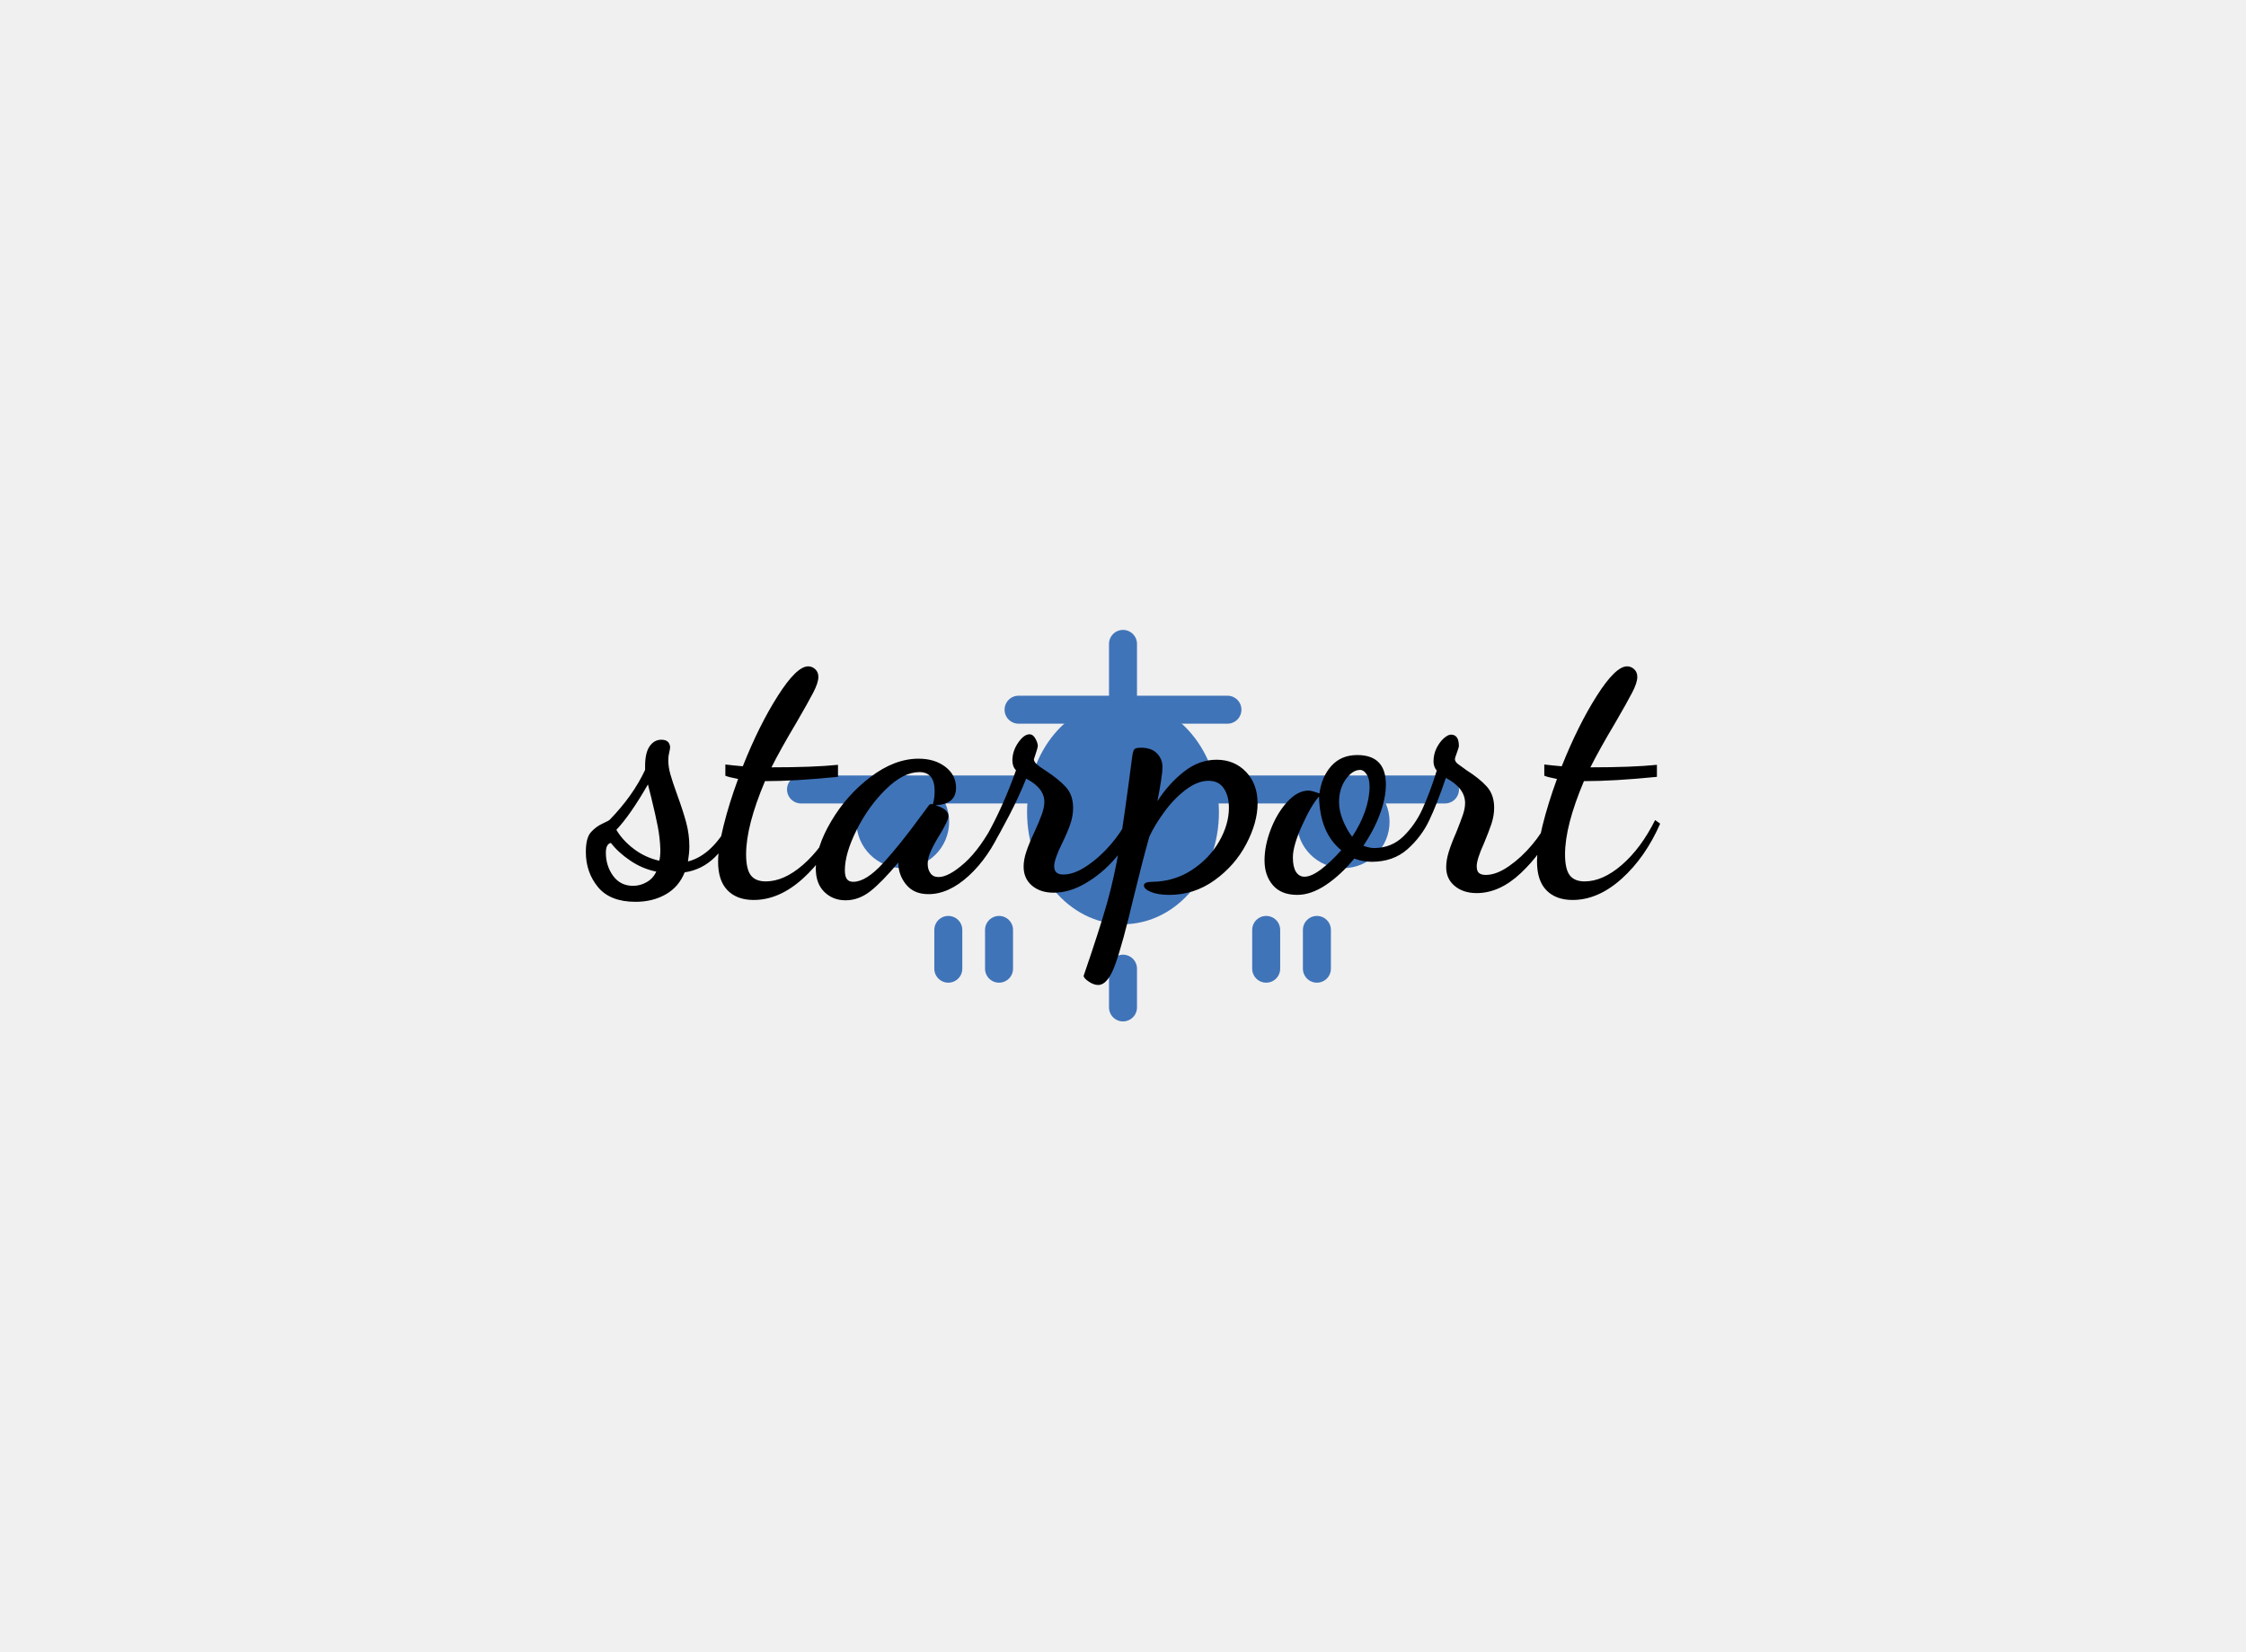
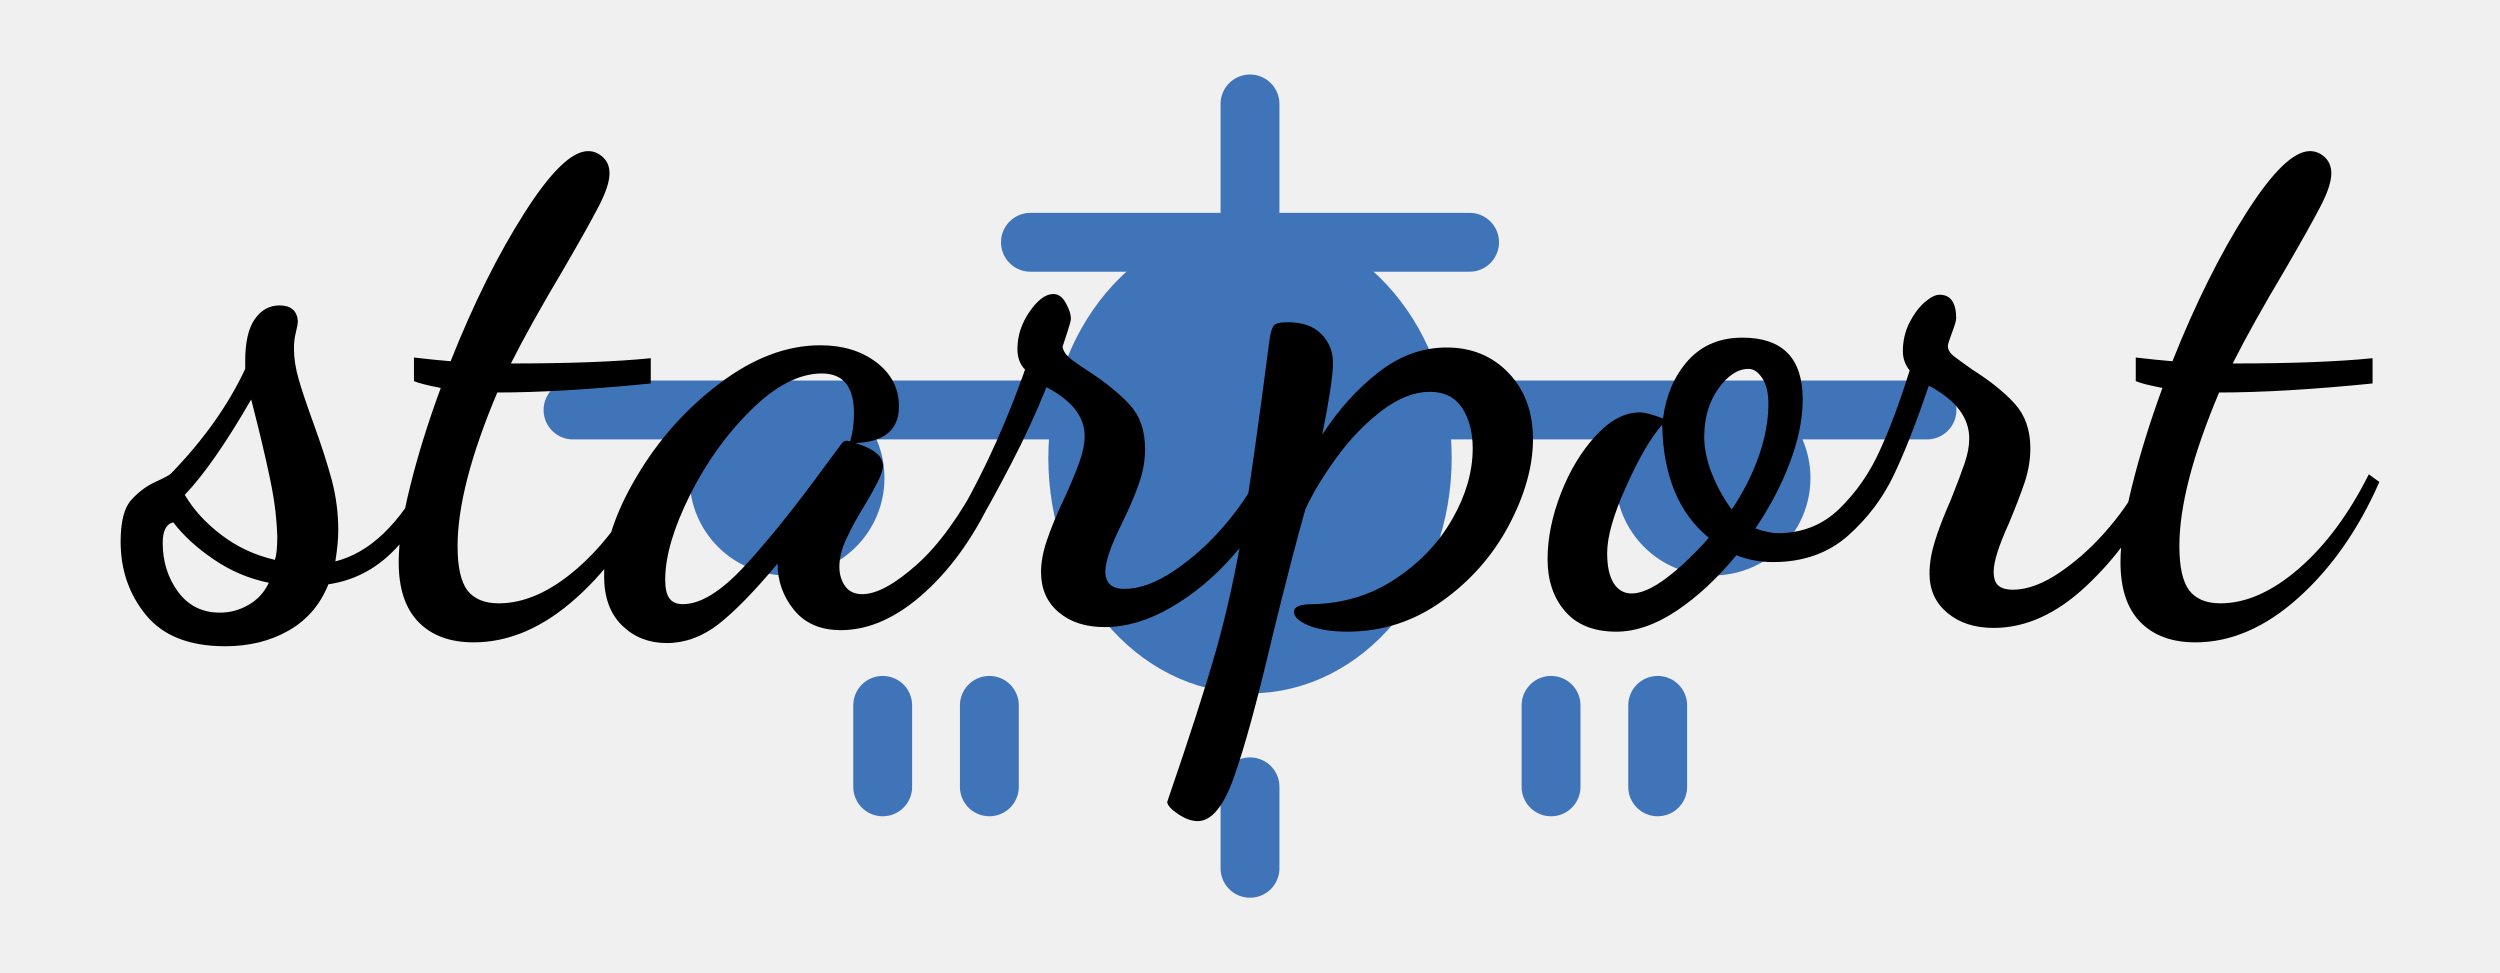
- <svg xmlns="http://www.w3.org/2000/svg" data-v-2cb57da0="" version="1.0" width="100%" height="100%" viewBox="0 0 340 250" preserveAspectRatio="xMidYMid meet" color-interpolation-filters="sRGB" style="margin: auto;">
+ <svg xmlns="http://www.w3.org/2000/svg" data-v-2cb57da0="" version="1.0" width="100%" height="100%" viewBox="80 90 180 70" preserveAspectRatio="xMidYMid meet" color-interpolation-filters="sRGB" style="margin: auto;">
  <rect data-v-2cb57da0="" x="0" y="0" width="100%" height="100%" fill="#ffffff" fill-opacity="0" class="background" />
  <rect data-v-2cb57da0="" x="0" y="0" width="100%" height="100%" fill="url(#watermark)" fill-opacity="1" class="watermarklayer" />
  <g data-v-2cb57da0="" class="iconmbgsvg" transform="translate(88.685,93.24563)">
    <g fill="#000000" hollow-target="textNormalTran">
      <g opacity="1" transform="matrix(1,0,0,1,25.065,0)">
        <g>
          <rect fill="#000000" fill-opacity="0" stroke-width="2" x="0" y="0" width="112.5" height="63.509" class="image-rect" />
          <svg filter="url(#colors8780203853)" x="0" y="0" width="112.5" height="63.509" filtersec="colorsf3980340999" class="image-svg-svg primary" style="overflow: visible;">
            <svg version="1.1" x="0px" y="0px" viewBox="-1 9.016 50 29.968" enable-background="new 0 0 48 48" xml:space="preserve">
              <g>
                <ellipse stroke="#000000" stroke-width="2" stroke-linecap="round" stroke-miterlimit="10" cx="24" cy="23.042" rx="5.852" ry="7" />
                <line stroke="#000000" stroke-width="2" stroke-linecap="round" stroke-miterlimit="10" x1="23.557" y1="21.414" x2="24.443" y2="21.414" />
                <line stroke="#000000" stroke-width="2" stroke-linecap="round" stroke-miterlimit="10" x1="1" y1="21.414" x2="18.148" y2="21.414" />
                <circle stroke="#000000" stroke-width="2" stroke-linecap="round" stroke-miterlimit="10" cx="8.27" cy="23.725" r="2.311" />
                <line stroke="#000000" stroke-width="2" stroke-linecap="round" stroke-miterlimit="10" x1="47" y1="21.414" x2="29.852" y2="21.414" />
                <circle stroke="#000000" stroke-width="2" stroke-linecap="round" stroke-miterlimit="10" cx="39.73" cy="23.725" r="2.311" />
                <line stroke="#000000" stroke-width="2" stroke-linecap="round" stroke-miterlimit="10" x1="24" y1="11.016" x2="24" y2="15.716" />
                <line stroke="#000000" stroke-width="2" stroke-linecap="round" stroke-miterlimit="10" x1="16.54" y1="15.716" x2="31.46" y2="15.716" />
                <line stroke="#000000" stroke-width="2" stroke-linecap="round" stroke-miterlimit="10" x1="24" y1="34.217" x2="24" y2="36.984" />
                <line stroke="#000000" stroke-width="2" stroke-linecap="round" stroke-miterlimit="10" x1="11.521" y1="31.449" x2="11.521" y2="34.217" />
                <line stroke="#000000" stroke-width="2" stroke-linecap="round" stroke-miterlimit="10" x1="15.145" y1="31.449" x2="15.145" y2="34.217" />
                <line stroke="#000000" stroke-width="2" stroke-linecap="round" stroke-miterlimit="10" x1="34.228" y1="31.449" x2="34.228" y2="34.217" />
                <line stroke="#000000" stroke-width="2" stroke-linecap="round" stroke-miterlimit="10" x1="37.851" y1="31.449" x2="37.851" y2="34.217" />
              </g>
            </svg>
          </svg>
          <defs>
            <filter id="colors8780203853">
              <feColorMatrix type="matrix" values="0 0 0 0 0.25  0 0 0 0 0.453  0 0 0 0 0.727  0 0 0 1 0" class="icon-fecolormatrix" />
            </filter>
            <filter id="colorsf3980340999">
              <feColorMatrix type="matrix" values="0 0 0 0 0.996  0 0 0 0 0.996  0 0 0 0 0.996  0 0 0 1 0" class="icon-fecolormatrix" />
            </filter>
            <filter id="colorsb9434022254">
              <feColorMatrix type="matrix" values="0 0 0 0 0  0 0 0 0 0  0 0 0 0 0  0 0 0 1 0" class="icon-fecolormatrix" />
            </filter>
          </defs>
        </g>
      </g>
      <g transform="translate(0,7.634367)">
        <g data-gra="path-name" fill-rule="" class="tp-name" opacity="1" transform="matrix(1,0,0,1,0,0)">
          <g transform="scale(1)">
            <g>
              <path d="M6.43 2.81Q2.58 2.81 0.74 0.58-1.1-1.65-1.1-4.73L-1.1-4.73Q-1.1-6.88-0.33-7.73 0.44-8.58 1.4-9.02 2.37-9.46 2.53-9.63L2.53-9.63Q6.05-13.26 7.87-17.16L7.87-17.16 7.87-17.71Q7.87-19.75 8.55-20.73 9.24-21.73 10.34-21.73L10.34-21.73Q11.55-21.73 11.66-20.63L11.66-20.63Q11.66-20.35 11.52-19.8 11.38-19.25 11.38-18.64L11.38-18.64Q11.38-17.6 11.71-16.45 12.04-15.29 12.76-13.31L12.76-13.31Q13.64-10.89 14.11-9.13 14.57-7.37 14.57-5.55L14.57-5.55Q14.57-4.62 14.36-3.3L14.36-3.3Q18.09-4.24 20.84-9.52L20.84-9.52 21.5-9.02Q20.41-5.88 18.45-3.96 16.5-2.04 13.86-1.65L13.86-1.65Q12.98 0.55 11 1.68 9.02 2.81 6.43 2.81L6.43 2.81ZM10.01-3.41Q10.18-3.9 10.18-5.12L10.18-5.12Q10.12-6.88 9.79-8.58 9.46-10.29 8.8-12.98L8.8-12.98 8.3-14.96Q5.61-10.29 3.52-8.09L3.52-8.09Q4.46-6.49 6.16-5.2 7.87-3.9 10.01-3.41L10.01-3.41ZM6.05 0.39Q7.15 0.39 8.11-0.17 9.07-0.71 9.57-1.76L9.57-1.76Q7.42-2.2 5.61-3.44 3.79-4.67 2.69-6.11L2.69-6.11Q1.93-5.94 1.93-4.62L1.93-4.62Q1.93-2.64 3.02-1.13 4.13 0.39 6.05 0.39L6.05 0.39ZM24.31 2.53Q21.78 2.53 20.35 1.07 18.92-0.39 18.92-3.25L18.92-3.25Q18.92-5.39 19.75-8.72 20.57-12.04 21.95-15.79L21.95-15.79Q20.52-16.06 20.02-16.28L20.02-16.28 20.02-17.98Q21.34-17.82 22.66-17.71L22.66-17.71Q25.13-23.93 27.97-28.38 30.8-32.84 32.56-32.84L32.56-32.84Q33.16-32.84 33.63-32.4 34.1-31.96 34.1-31.24L34.1-31.24Q34.1-30.36 33.33-28.88 32.56-27.39 30.8-24.36L30.8-24.36Q28.38-20.3 27-17.55L27-17.55Q33.33-17.55 37.07-17.93L37.07-17.93 37.07-16.11Q30.58-15.46 26.02-15.46L26.02-15.46Q23.16-8.69 23.16-4.4L23.16-4.4Q23.16-2.15 23.87-1.21 24.59-0.28 26.13-0.28L26.13-0.28Q28.88-0.28 31.76-2.78 34.65-5.28 36.8-9.57L36.8-9.57 37.56-9.02Q35.31-3.9 31.73-0.69 28.16 2.53 24.31 2.53L24.31 2.53ZM38.22 2.58Q36.3 2.58 35.01 1.32 33.71 0.06 33.71-2.25L33.71-2.25Q33.71-5.45 36.05-9.4 38.39-13.37 42.02-16.11 45.65-18.86 49.28-18.86L49.28-18.86Q51.7-18.86 53.32-17.63 54.94-16.39 54.94-14.46L54.94-14.46Q54.94-11.94 51.81-11.82L51.81-11.82Q53.79-11.22 53.79-10.18L53.79-10.18Q53.79-9.79 53.41-9.02 53.02-8.25 52.52-7.42L52.52-7.42Q51.64-6 51.15-4.92 50.65-3.85 50.65-2.92L50.65-2.92Q50.65-2.09 51.07-1.51 51.48-0.94 52.3-0.94L52.3-0.94Q53.84-0.94 56.24-3.08 58.63-5.22 60.88-9.52L60.88-9.52 61.93-8.47Q59.89-3.9 56.87-1.13 53.84 1.65 50.76 1.65L50.76 1.65Q48.56 1.65 47.38 0.19 46.2-1.26 46.2-3.14L46.2-3.14Q43.72-0.17 41.96 1.21 40.2 2.58 38.22 2.58L38.22 2.58ZM39.38-0.22Q41.3-0.22 43.86-3 46.42-5.78 49.66-10.23L49.66-10.23 50.76-11.71Q50.93-11.99 51.2-11.99L51.2-11.99 51.42-11.94Q51.7-12.81 51.7-13.97L51.7-13.97Q51.7-16.83 49.39-16.83L49.39-16.83Q46.97-16.83 44.33-14.24 41.69-11.66 39.9-8.09 38.11-4.51 38.11-1.98L38.11-1.98Q38.11-1.04 38.42-0.63 38.72-0.22 39.38-0.22L39.38-0.22ZM69.74 1.43Q67.7 1.43 66.44 0.36 65.17-0.71 65.17-2.53L65.17-2.53Q65.17-3.58 65.59-4.81 66-6.05 66.83-7.81L66.83-7.81Q67.54-9.35 67.92-10.42 68.31-11.49 68.31-12.32L68.31-12.32Q68.31-14.41 65.56-15.84L65.56-15.84Q64.46-13.09 63-10.29 61.54-7.48 60.39-5.55L60.39-5.55 59.56-7.15Q62.09-11.66 64.02-17.11L64.02-17.11Q63.47-17.66 63.47-18.59L63.47-18.59Q63.47-20.02 64.35-21.29 65.23-22.55 66.05-22.55L66.05-22.55Q66.61-22.55 66.96-21.89 67.32-21.23 67.32-20.79L67.32-20.79Q67.32-20.57 67.07-19.83 66.83-19.09 66.72-18.75L66.72-18.75Q66.77-18.37 67.16-18.01 67.54-17.66 68.58-17L68.58-17Q70.51-15.73 71.58-14.55 72.66-13.37 72.66-11.38L72.66-11.38Q72.66-10.18 72.24-8.96 71.83-7.75 71-6.05L71-6.05Q69.8-3.63 69.8-2.58L69.8-2.58Q69.8-1.32 71.17-1.32L71.17-1.32Q72.82-1.32 74.77-2.64 76.72-3.96 78.35-5.86 79.97-7.75 80.74-9.4L80.74-9.4 82.06-8.42Q80.96-5.94 78.98-3.69 77-1.43 74.55 0 72.11 1.43 69.74 1.43L69.74 1.43ZM76.45 15.4Q75.79 15.4 75.05 14.9 74.31 14.41 74.25 14.03L74.25 14.03Q76.67 6.99 77.8 3 78.92-0.99 79.67-5.47 80.41-9.96 81.62-19.25L81.62-19.25Q81.73-20.02 81.92-20.27 82.11-20.52 82.94-20.52L82.94-20.52Q84.53-20.52 85.36-19.66 86.19-18.81 86.19-17.6L86.19-17.6Q86.19-16.28 85.42-12.43L85.42-12.43Q87.17-15.13 89.46-16.91 91.74-18.7 94.38-18.7L94.38-18.7Q97.08-18.7 98.84-16.86 100.59-15.02 100.59-12.1L100.59-12.1Q100.59-9.19 98.86-5.91 97.13-2.64 94.05-0.44 90.97 1.76 87.23 1.76L87.23 1.76Q85.53 1.76 84.45 1.32 83.38 0.88 83.38 0.33L83.38 0.33Q83.38-0.22 84.7-0.22L84.7-0.22Q88-0.28 90.64-2.01 93.28-3.74 94.77-6.33 96.25-8.91 96.25-11.44L96.25-11.44Q96.25-13.2 95.48-14.36 94.71-15.51 93.17-15.51L93.17-15.51Q91.47-15.51 89.65-14.11 87.84-12.71 86.41-10.72 84.97-8.74 84.2-7.04L84.2-7.04Q83.27-3.79 81.78 2.31L81.78 2.31Q80.19 9.07 79.06 12.24 77.94 15.4 76.45 15.4L76.45 15.4ZM106.59 1.76Q104.17 1.76 102.91 0.3 101.64-1.16 101.64-3.46L101.64-3.46Q101.64-5.72 102.6-8.2 103.56-10.67 105.11-12.35 106.65-14.03 108.3-14.03L108.3-14.03Q108.79-14.03 109.95-13.59L109.95-13.59Q110.28-16.11 111.76-17.77 113.25-19.41 115.67-19.41L115.67-19.41Q120.01-19.41 120.01-14.96L120.01-14.96Q120.01-12.87 119.1-10.45 118.2-8.03 116.6-5.67L116.6-5.67Q117.59-5.33 118.2-5.33L118.2-5.33Q120.84-5.33 122.65-7.09 124.47-8.86 125.56-11.28 126.67-13.7 127.71-17.05L127.71-17.05Q127.22-17.66 127.22-18.43L127.22-18.43Q127.22-19.52 127.68-20.46 128.15-21.39 128.78-21.95 129.42-22.5 129.86-22.5L129.86-22.5Q131.06-22.5 131.06-20.79L131.06-20.79Q131.06-20.57 130.76-19.77 130.46-18.98 130.46-18.81L130.46-18.81Q130.46-18.43 130.87-18.09 131.28-17.77 132.22-17.11L132.22-17.11Q134.15-15.89 135.27-14.66 136.4-13.42 136.4-11.44L136.4-11.44Q136.4-10.23 135.99-8.99 135.57-7.75 134.86-6.05L134.86-6.05Q133.76-3.63 133.76-2.58L133.76-2.58Q133.76-1.81 134.12-1.54 134.47-1.26 135.13-1.26L135.13-1.26Q136.73-1.26 138.63-2.58 140.53-3.9 142.12-5.8 143.72-7.7 144.43-9.35L144.43-9.35 145.53-8.58Q143.66-4.57 140.44-1.54 137.22 1.49 133.76 1.49L133.76 1.49Q131.72 1.49 130.43 0.41 129.14-0.66 129.14-2.42L129.14-2.42Q129.14-3.52 129.53-4.76 129.91-6 130.68-7.75L130.68-7.75Q131.34-9.4 131.67-10.37 132-11.33 132-12.15L132-12.15Q132-14.41 129.09-15.95L129.09-15.95Q127.77-12.04 126.58-9.54 125.4-7.04 123.26-5.14 121.11-3.25 117.87-3.25L117.87-3.25Q116.49-3.25 115.23-3.74L115.23-3.74Q113.19-1.26 110.94 0.25 108.68 1.76 106.59 1.76L106.59 1.76ZM114.9-7.04Q116.16-8.91 116.85-10.89 117.54-12.87 117.54-14.63L117.54-14.63Q117.54-15.84 117.09-16.5 116.66-17.16 116.11-17.16L116.11-17.16Q114.95-17.16 113.93-15.73 112.92-14.3 112.92-12.27L112.92-12.27Q112.92-11 113.49-9.57 114.07-8.14 114.9-7.04L114.9-7.04ZM107.69-0.99Q108.73-0.99 110.22-2.12 111.71-3.25 113.25-5L113.25-5Q110-7.65 109.89-13.14L109.89-13.14Q108.68-11.77 107.31-8.72 105.93-5.67 105.93-3.9L105.93-3.9Q105.93-2.48 106.4-1.73 106.87-0.99 107.69-0.99L107.69-0.99ZM148.28 2.53Q145.75 2.53 144.32 1.07 142.89-0.39 142.89-3.25L142.89-3.25Q142.89-5.39 143.72-8.72 144.54-12.04 145.91-15.79L145.91-15.79Q144.49-16.06 143.99-16.28L143.99-16.28 143.99-17.98Q145.31-17.82 146.63-17.71L146.63-17.71Q149.11-23.93 151.94-28.38 154.77-32.84 156.53-32.84L156.53-32.84Q157.13-32.84 157.6-32.4 158.07-31.96 158.07-31.24L158.07-31.24Q158.07-30.36 157.3-28.88 156.53-27.39 154.77-24.36L154.77-24.36Q152.35-20.3 150.97-17.55L150.97-17.55Q157.3-17.55 161.04-17.93L161.04-17.93 161.04-16.11Q154.55-15.46 149.99-15.46L149.99-15.46Q147.13-8.69 147.13-4.4L147.13-4.4Q147.13-2.15 147.84-1.21 148.56-0.28 150.09-0.28L150.09-0.28Q152.84-0.28 155.73-2.78 158.62-5.28 160.77-9.57L160.77-9.57 161.53-9.02Q159.28-3.9 155.71-0.69 152.13 2.53 148.28 2.53L148.28 2.53Z" transform="translate(1.1, 32.84)" />
            </g>
          </g>
        </g>
      </g>
    </g>
  </g>
  <defs v-gra="od" />
</svg>
